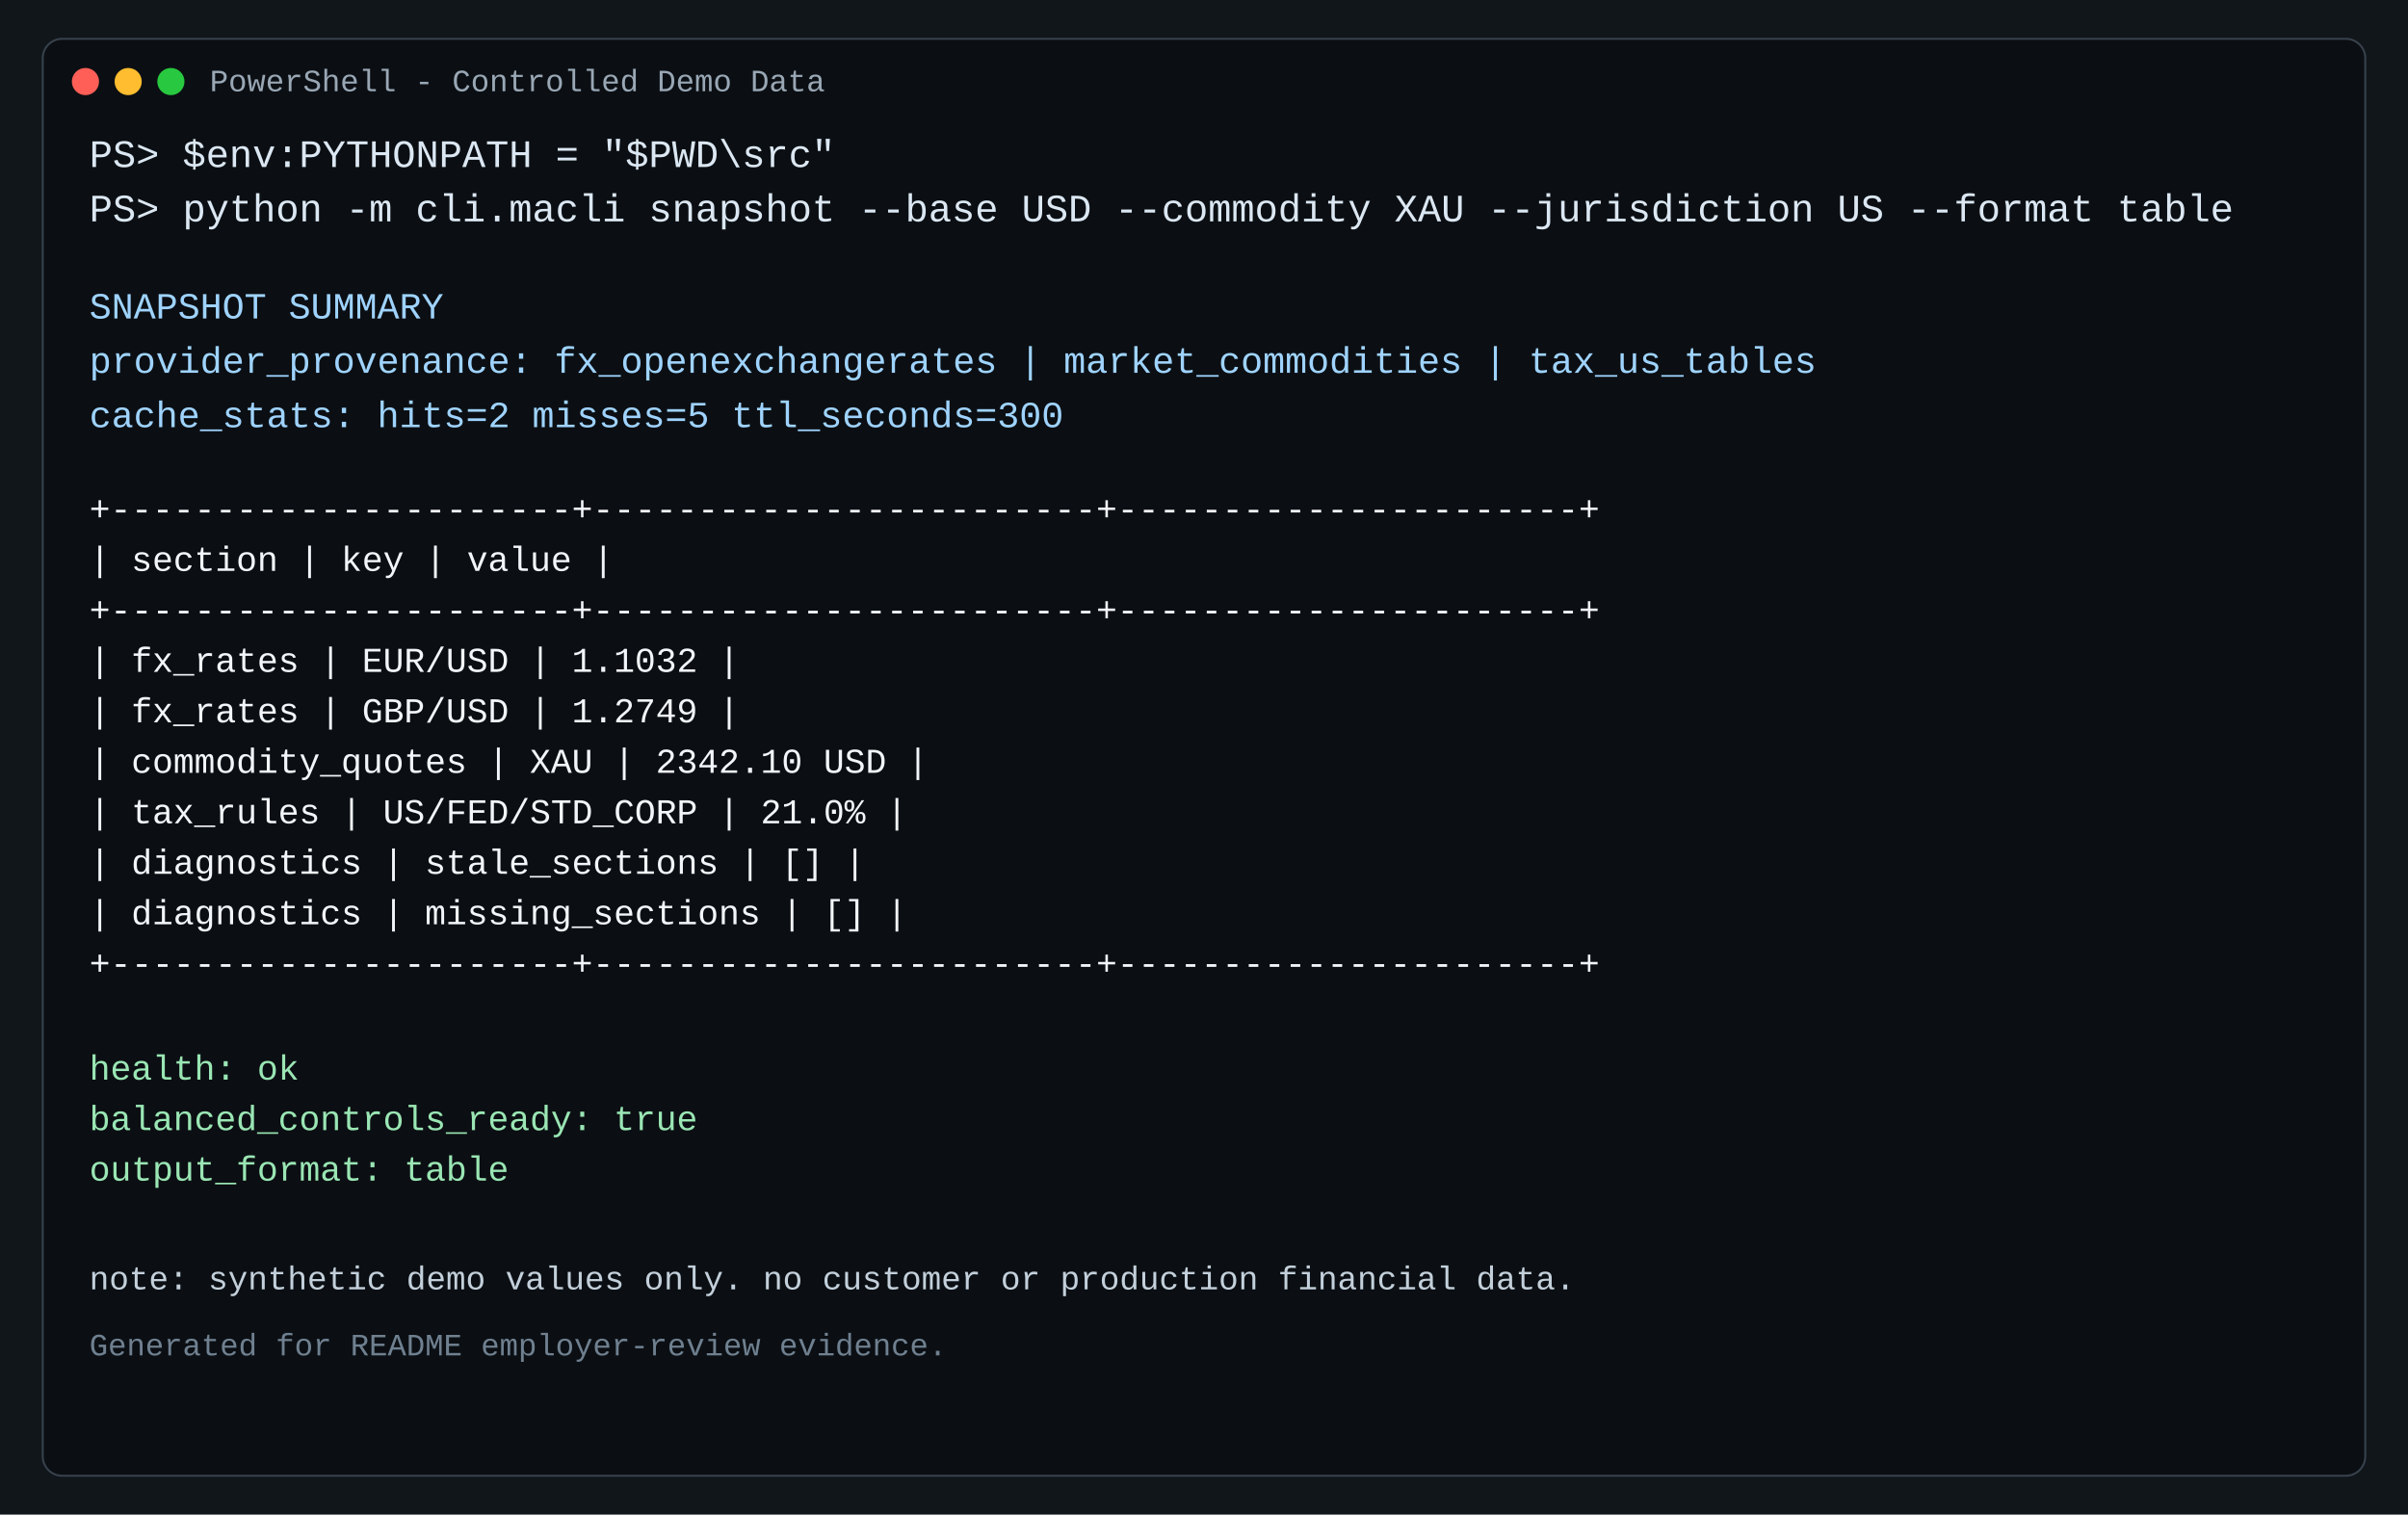
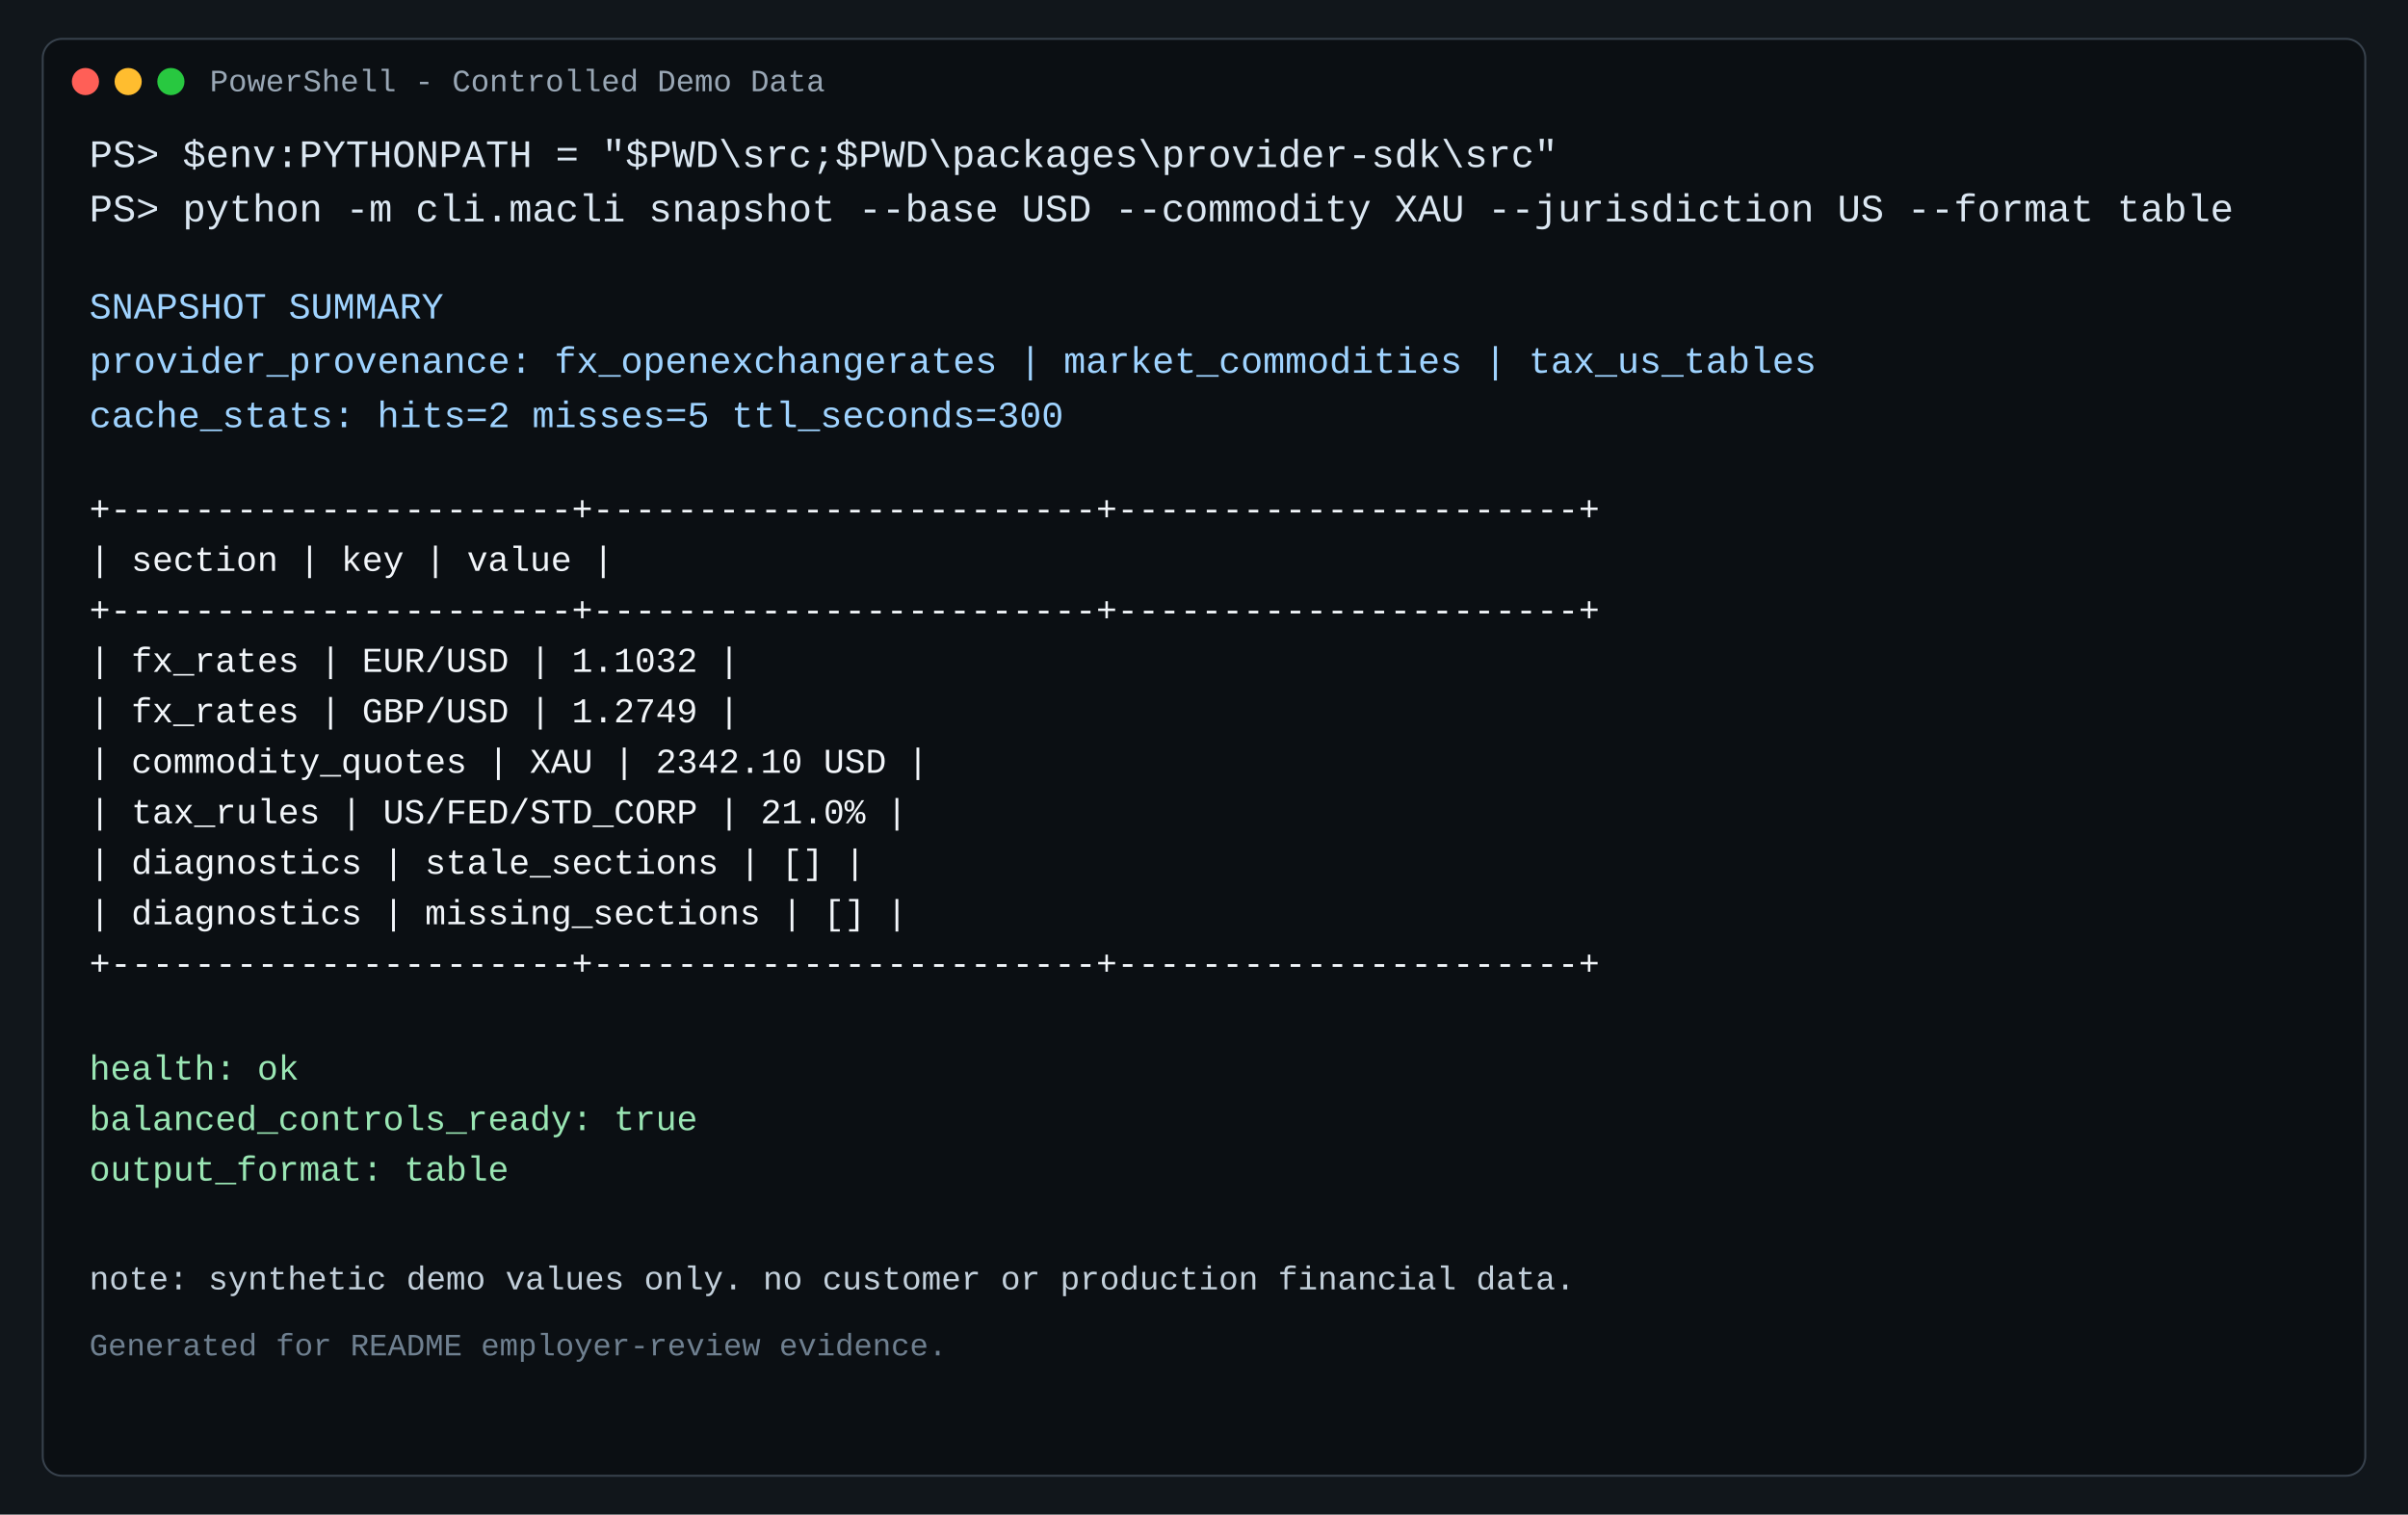
<svg xmlns="http://www.w3.org/2000/svg" width="1240" height="780" viewBox="0 0 1240 780" role="img" aria-labelledby="title desc">
  <defs>
    <clipPath id="terminal-content-clip">
      <rect x="40" y="70" width="1164" height="678" />
    </clipPath>
  </defs>
  <rect width="1240" height="780" fill="#11161b" />
  <rect x="22" y="20" width="1196" height="740" rx="10" ry="10" fill="#0b0f13" stroke="#38424d" />
  <circle cx="44" cy="42" r="7" fill="#ff5f57" />
  <circle cx="66" cy="42" r="7" fill="#ffbd2f" />
  <circle cx="88" cy="42" r="7" fill="#28c840" />
  <text x="108" y="47" fill="#99a7b5" font-family="Consolas, 'Courier New', monospace" font-size="16">PowerShell - Controlled Demo Data</text>
  <g clip-path="url(#terminal-content-clip)">
    <g fill="#dbe7f2" font-family="Consolas, 'Courier New', monospace" font-size="20">
-       <text x="46" y="86">PS&gt; $env:PYTHONPATH = "$PWD\src"</text>
+       <text x="46" y="86">PS&gt; $env:PYTHONPATH = "$PWD\src;$PWD\packages\provider-sdk\src"</text>
      <text x="46" y="114">PS&gt; python -m cli.macli snapshot --base USD --commodity XAU --jurisdiction US --format table</text>
    </g>
    <g fill="#9fd3ff" font-family="Consolas, 'Courier New', monospace" font-size="19">
      <text x="46" y="164">SNAPSHOT SUMMARY</text>
      <text x="46" y="192">provider_provenance: fx_openexchangerates | market_commodities | tax_us_tables</text>
      <text x="46" y="220">cache_stats: hits=2 misses=5 ttl_seconds=300</text>
    </g>
    <g fill="#f2f6fa" font-family="Consolas, 'Courier New', monospace" font-size="18">
      <text x="46" y="268">+----------------------+------------------------+----------------------+</text>
      <text x="46" y="294">| section              | key                    | value                |</text>
      <text x="46" y="320">+----------------------+------------------------+----------------------+</text>
      <text x="46" y="346">| fx_rates             | EUR/USD                | 1.1032               |</text>
      <text x="46" y="372">| fx_rates             | GBP/USD                | 1.2749               |</text>
      <text x="46" y="398">| commodity_quotes     | XAU                    | 2342.10 USD          |</text>
      <text x="46" y="424">| tax_rules            | US/FED/STD_CORP        | 21.0%                |</text>
      <text x="46" y="450">| diagnostics          | stale_sections         | []                   |</text>
      <text x="46" y="476">| diagnostics          | missing_sections       | []                   |</text>
      <text x="46" y="502">+----------------------+------------------------+----------------------+</text>
    </g>
    <g fill="#9ae6b4" font-family="Consolas, 'Courier New', monospace" font-size="18">
      <text x="46" y="556">health: ok</text>
      <text x="46" y="582">balanced_controls_ready: true</text>
      <text x="46" y="608">output_format: table</text>
    </g>
    <text x="46" y="664" fill="#c3d0db" font-family="Consolas, 'Courier New', monospace" font-size="17">note: synthetic demo values only. no customer or production financial data.</text>
    <text x="46" y="698" fill="#6f8090" font-family="Consolas, 'Courier New', monospace" font-size="16">Generated for README employer-review evidence.</text>
  </g>
</svg>
